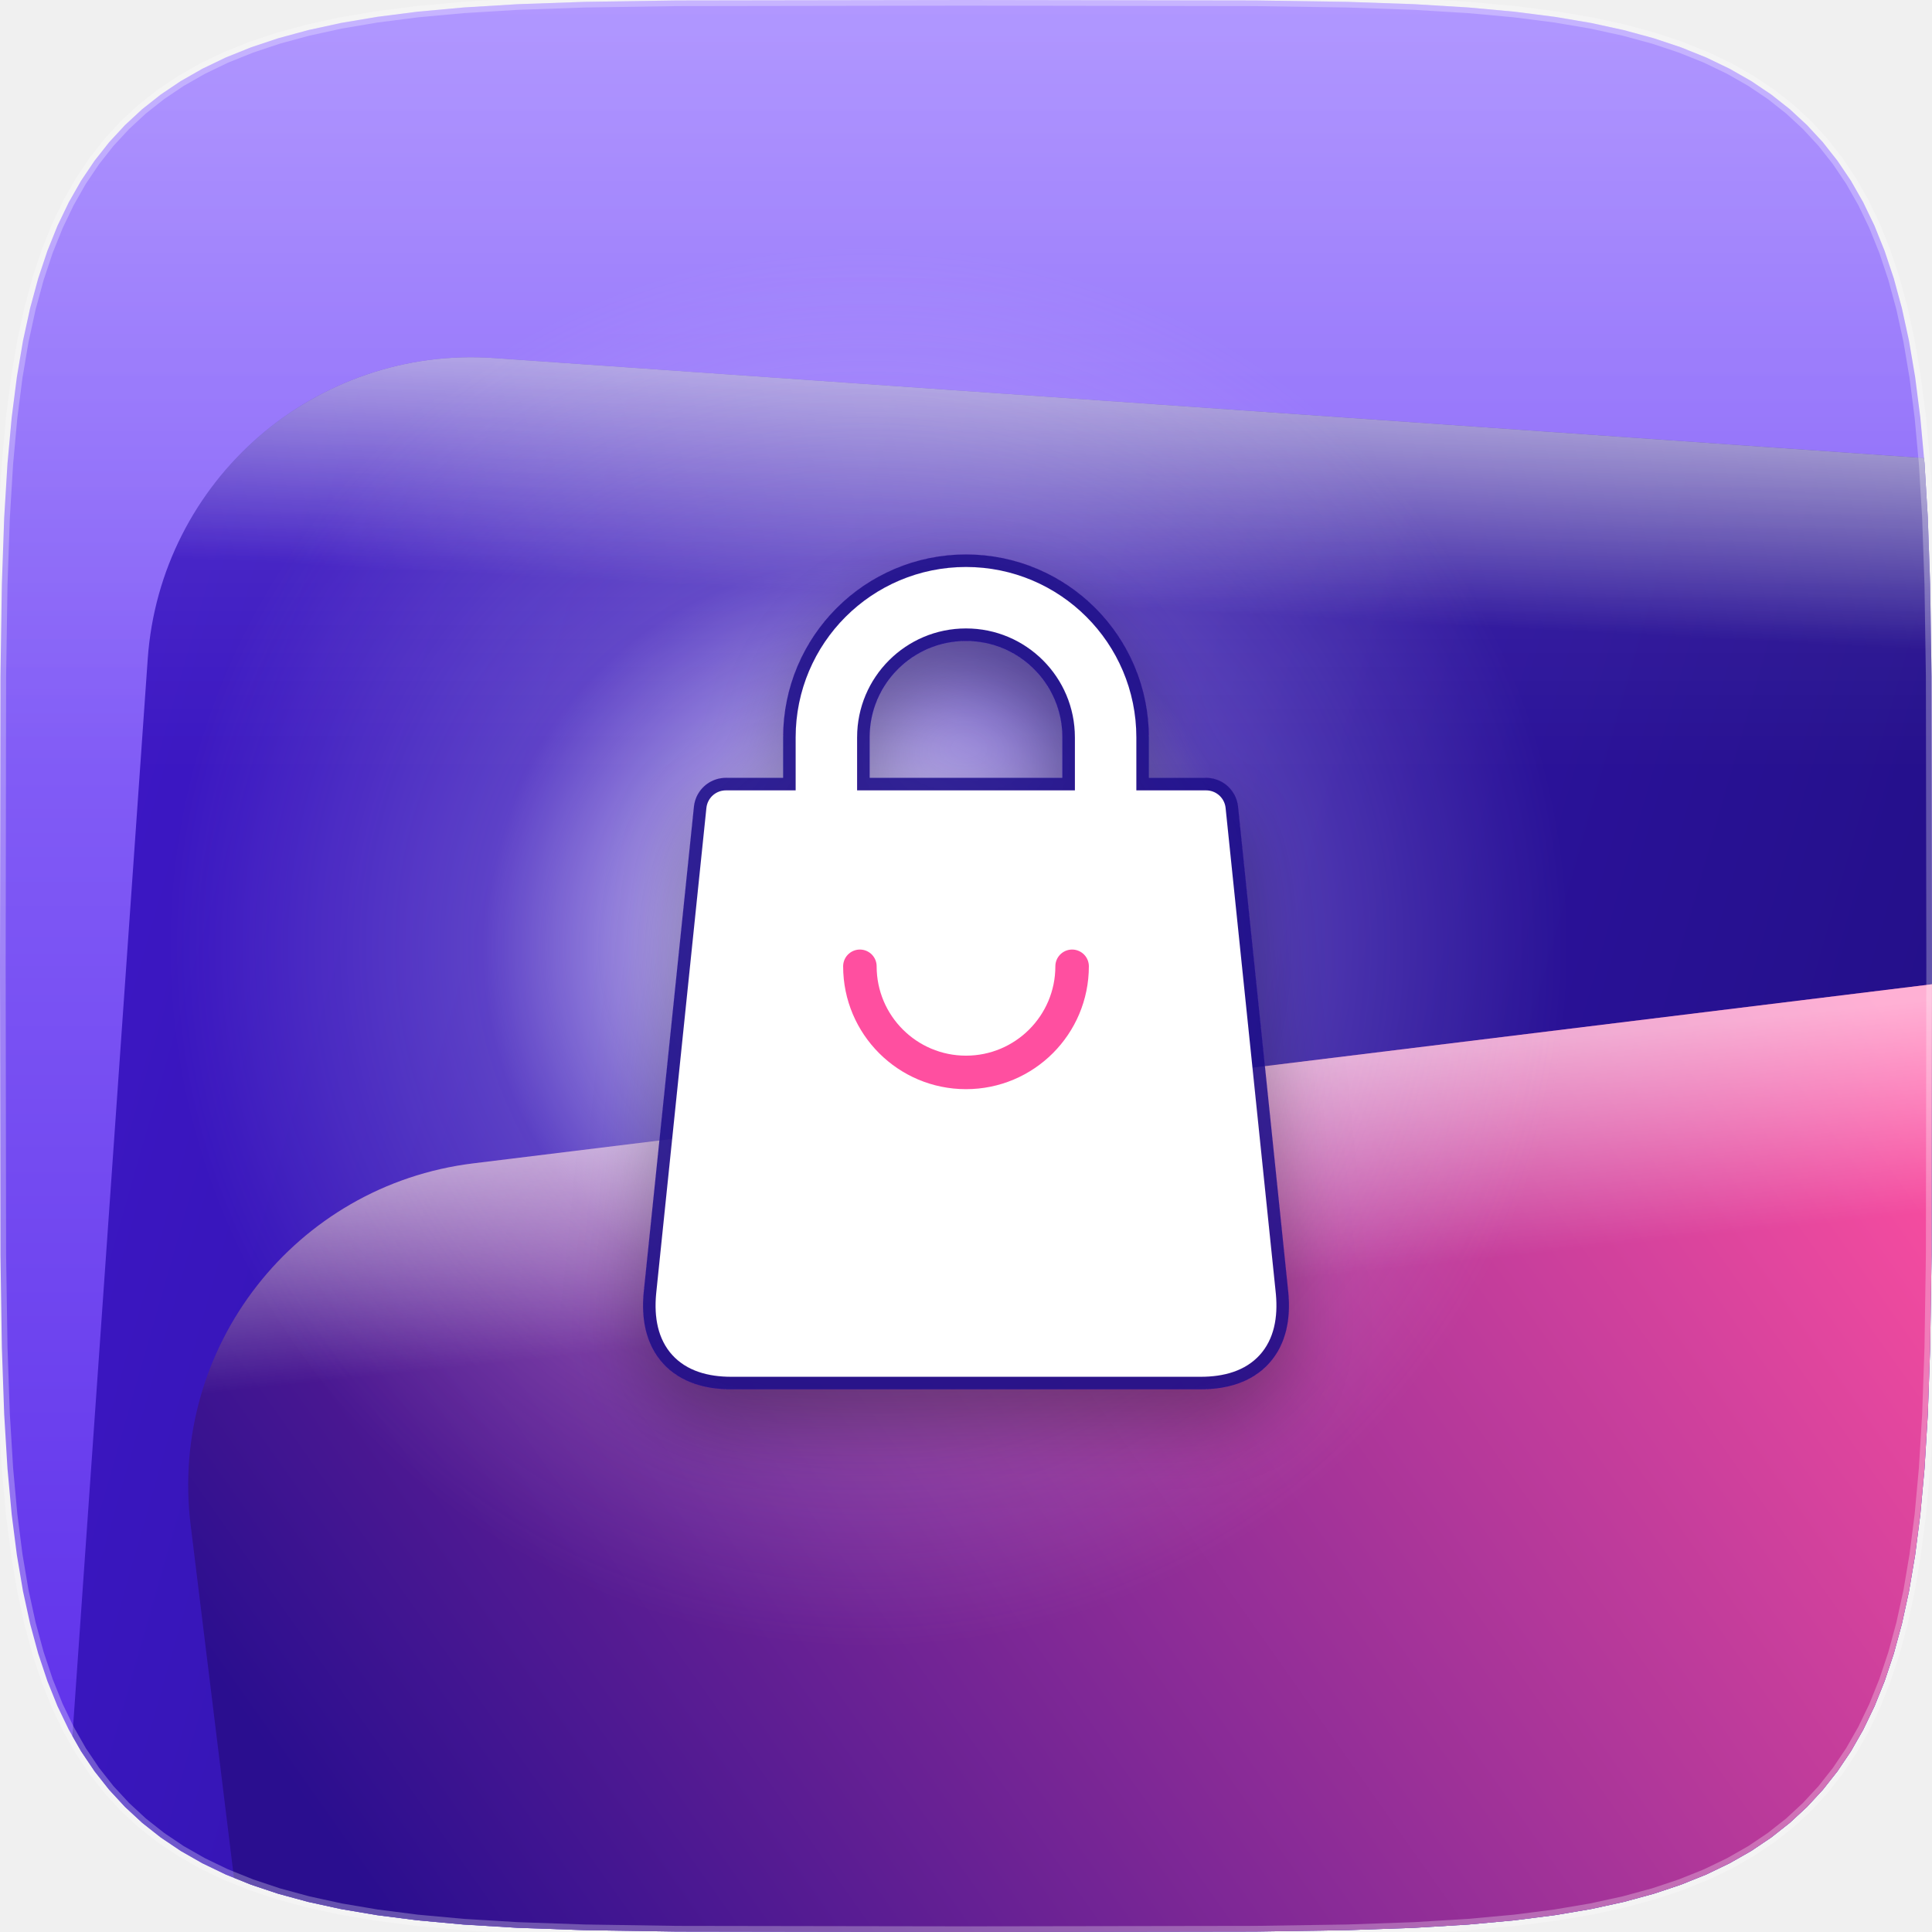
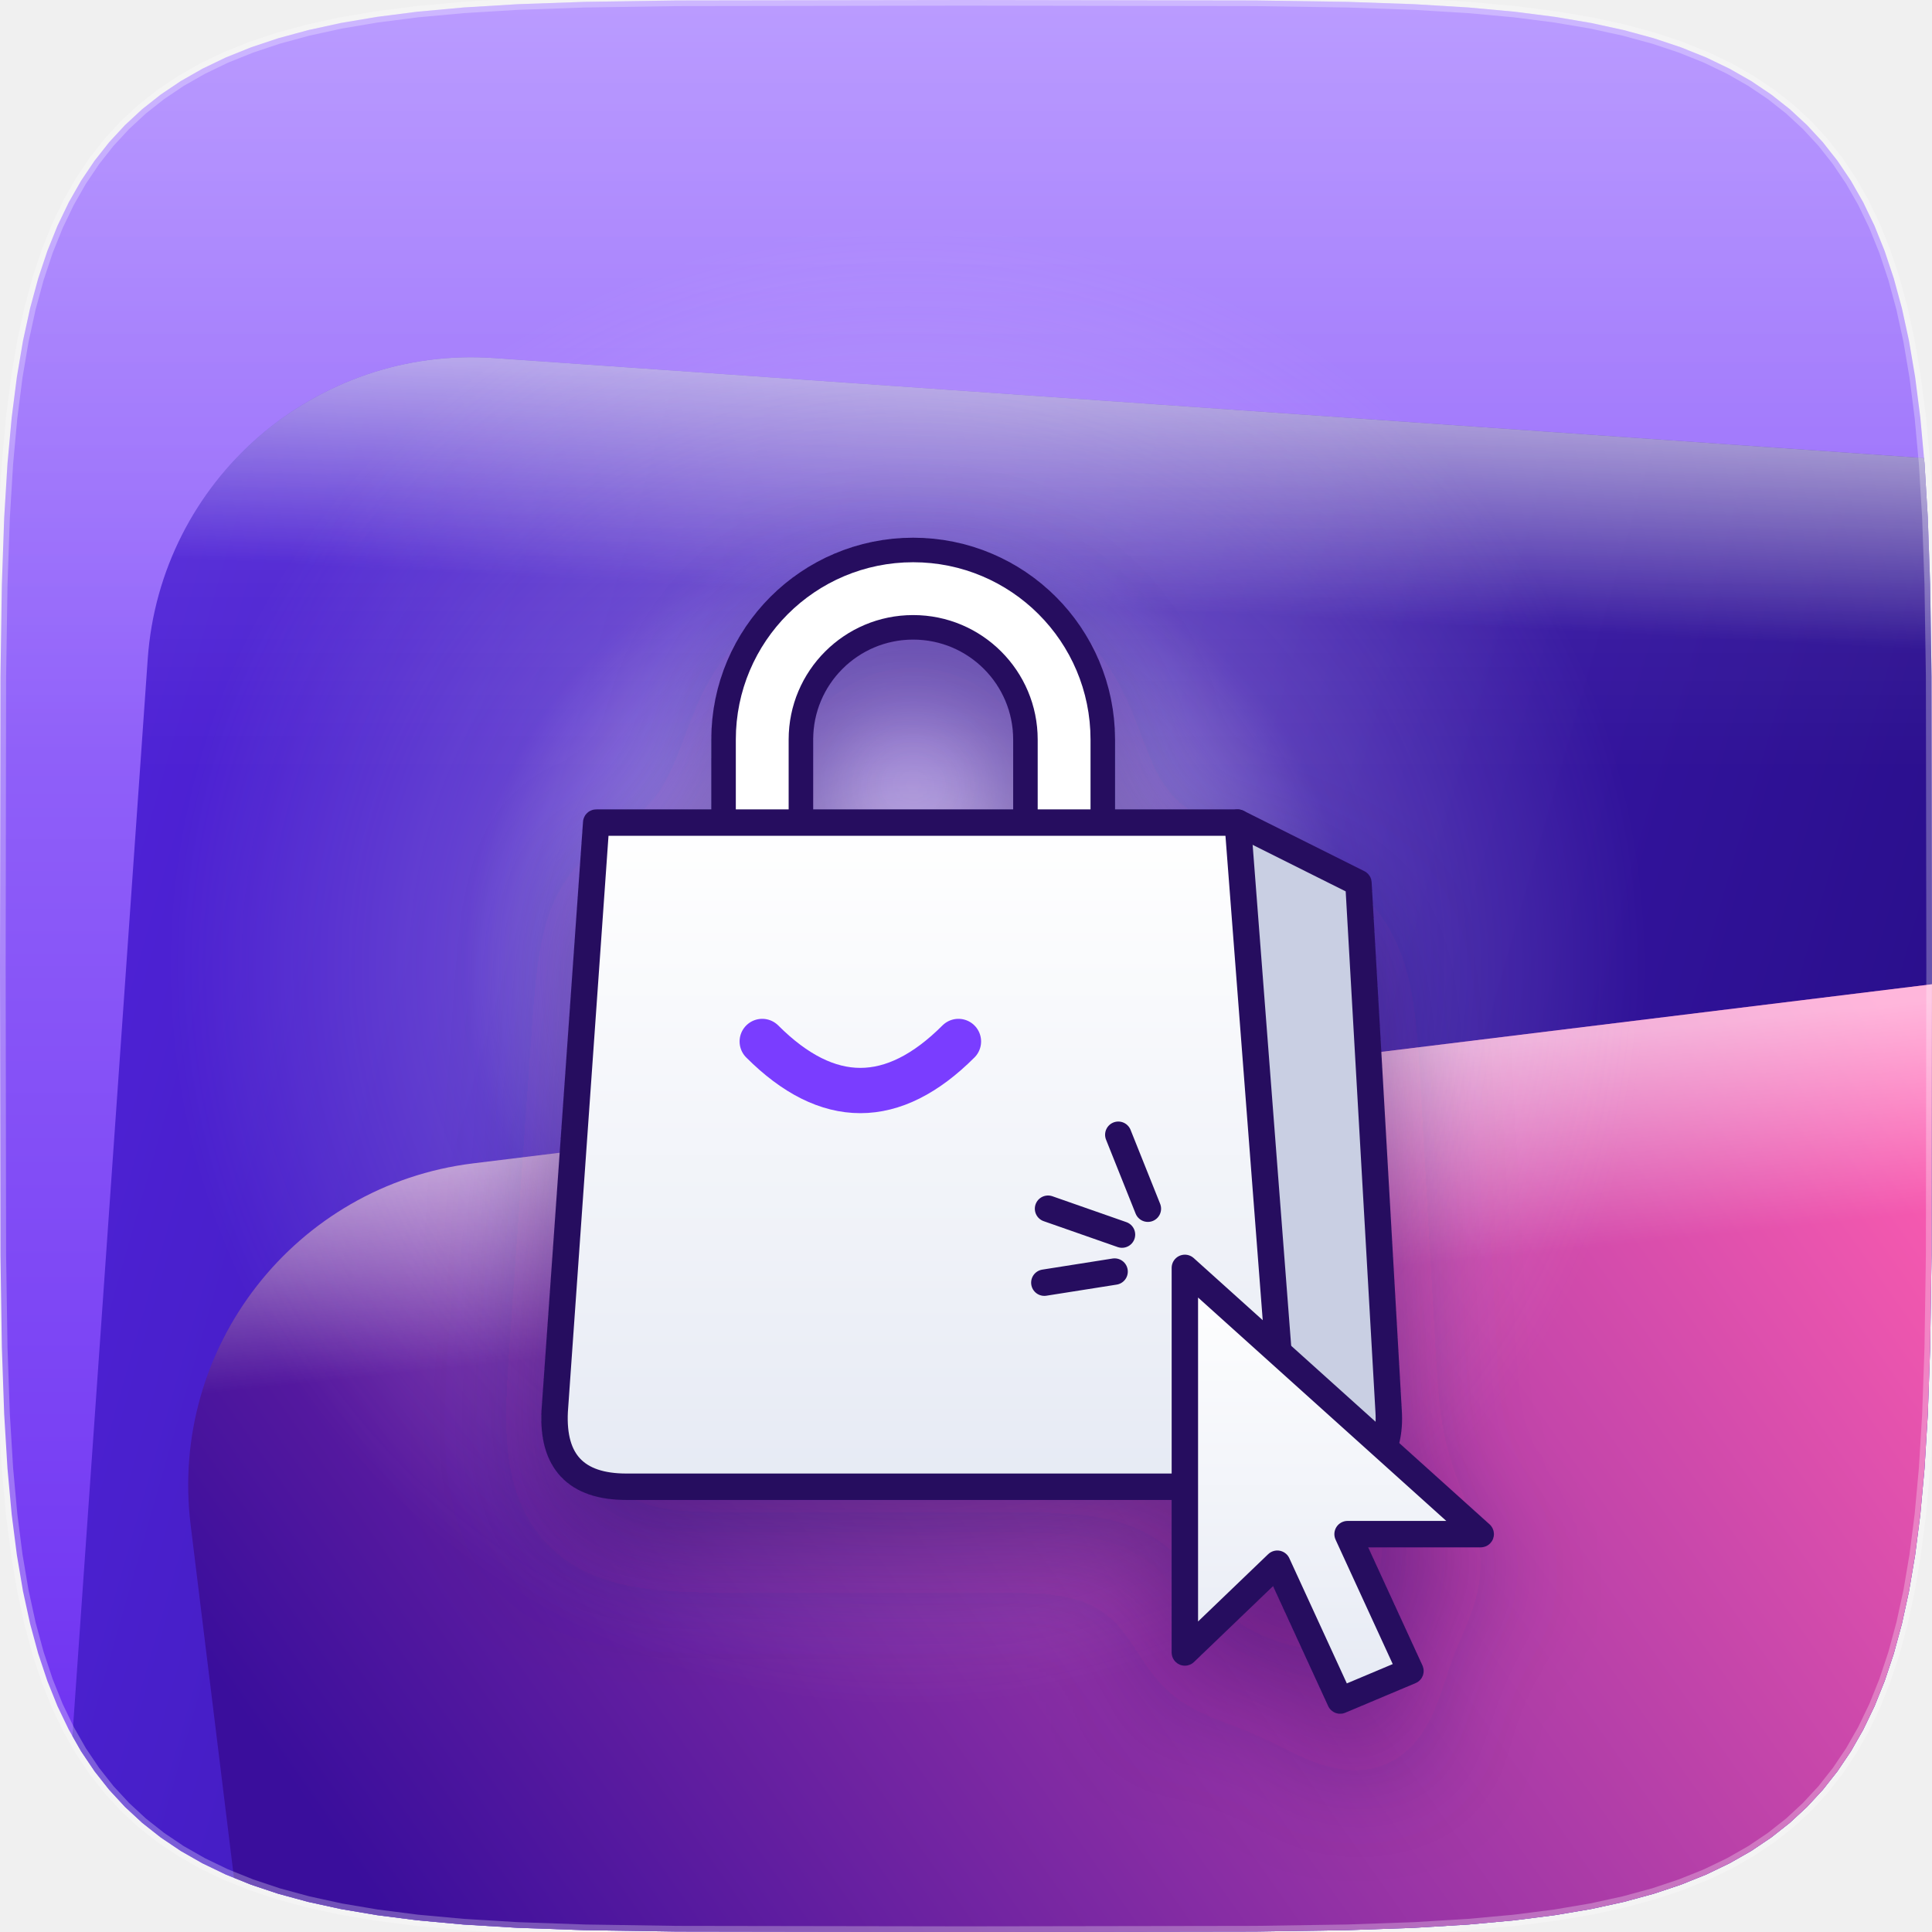
<svg xmlns="http://www.w3.org/2000/svg" viewBox="0 0 512 512" role="img" aria-label="condor ecommerce">
  <defs>
    <linearGradient id="p-ecommerce-baldosa" gradientUnits="userSpaceOnUse" x1="0" y1="0" x2="0" y2="512">
-       <stop offset="0" stop-color="#9B7BFF" />
-       <stop offset="1" stop-color="#5A2BE8" />
+       <stop offset="0" stop-color="#A780FF" />
+       <stop offset="1" stop-color="#6A2CF0" />
    </linearGradient>
    <linearGradient id="p-ecommerce-l1" gradientUnits="userSpaceOnUse" x1="40" y1="160" x2="512" y2="260">
-       <stop offset="0" stop-color="#3C17C4" />
-       <stop offset="1" stop-color="#24108A" />
+       <stop offset="0" stop-color="#4E22D6" />
+       <stop offset="1" stop-color="#2A0F8C" />
    </linearGradient>
    <linearGradient id="p-ecommerce-l2" gradientUnits="userSpaceOnUse" x1="500" y1="300" x2="90" y2="520">
-       <stop offset="0" stop-color="#FF4FA0" />
-       <stop offset="1" stop-color="#2A0E8F" />
+       <stop offset="0" stop-color="#FF5DB0" />
+       <stop offset="1" stop-color="#3A0E9C" />
    </linearGradient>
-     <radialGradient id="p-ecommerce-brillo" cx="0.45" cy="0.49" r="0.36">
-       <stop offset="0" stop-color="#fff" stop-opacity="1" />
-       <stop offset=".18" stop-color="#E4DCFF" stop-opacity=".85" />
-       <stop offset=".55" stop-color="#E4DCFF" stop-opacity=".22" />
-       <stop offset="1" stop-color="#E4DCFF" stop-opacity="0" />
+     <linearGradient id="p-ecommerce-blanco" x1="0" y1="0" x2="0" y2="1">
+       <stop offset="0" stop-color="#FFFFFF" />
+       <stop offset="1" stop-color="#E6EAF4" />
+     </linearGradient>
+     <radialGradient id="p-ecommerce-brillo" cx="0.47" cy="0.5" r="0.38">
+       <stop offset="0" stop-color="#fff" stop-opacity=".95" />
+       <stop offset=".2" stop-color="#F1E8FF" stop-opacity=".75" />
+       <stop offset=".6" stop-color="#F1E8FF" stop-opacity=".18" />
+       <stop offset="1" stop-color="#F1E8FF" stop-opacity="0" />
    </radialGradient>
    <linearGradient id="p-ecommerce-filo" x1="0" y1="0" x2="0" y2="1">
      <stop offset="0" stop-color="#fff" stop-opacity=".55" />
      <stop offset=".08" stop-color="#fff" stop-opacity="0" />
    </linearGradient>
    <linearGradient id="p-ecommerce-velo" x1="0" y1="0" x2="0" y2="1">
      <stop offset="0" stop-color="#fff" stop-opacity=".22" />
      <stop offset=".4" stop-color="#fff" stop-opacity="0" />
    </linearGradient>
    <clipPath id="p-ecommerce-clip">
      <path d="M512 256L511.88 332.66L511.51 357.1L510.89 374.81L510.02 389.15L508.9 401.37L507.53 412.09L505.91 421.67L504.02 430.33L501.87 438.24L499.45 445.49L496.76 452.18L493.78 458.37L490.52 464.09L486.95 469.39L483.07 474.31L478.86 478.86L474.31 483.07L469.39 486.95L464.09 490.52L458.37 493.78L452.18 496.76L445.49 499.45L438.24 501.87L430.33 504.02L421.67 505.91L412.09 507.53L401.37 508.9L389.15 510.02L374.81 510.89L357.1 511.51L332.66 511.88L256 512L179.34 511.88L154.9 511.51L137.19 510.89L122.85 510.02L110.63 508.9L99.91 507.53L90.33 505.91L81.67 504.02L73.76 501.87L66.51 499.45L59.82 496.76L53.63 493.78L47.91 490.52L42.61 486.95L37.69 483.07L33.14 478.86L28.93 474.31L25.05 469.39L21.48 464.09L18.22 458.37L15.24 452.18L12.55 445.49L10.13 438.24L7.98 430.33L6.09 421.67L4.47 412.09L3.1 401.37L1.98 389.15L1.11 374.81L0.49 357.1L0.12 332.66L0 256L0.12 179.34L0.49 154.9L1.11 137.19L1.98 122.85L3.1 110.63L4.47 99.91L6.09 90.33L7.98 81.67L10.13 73.76L12.55 66.51L15.24 59.82L18.22 53.63L21.48 47.91L25.05 42.61L28.93 37.69L33.14 33.14L37.69 28.93L42.61 25.05L47.91 21.48L53.63 18.22L59.82 15.24L66.51 12.55L73.76 10.13L81.67 7.98L90.33 6.09L99.91 4.47L110.63 3.1L122.85 1.98L137.19 1.11L154.9 0.49L179.34 0.12L256 0L332.66 0.12L357.1 0.49L374.81 1.11L389.15 1.98L401.37 3.1L412.09 4.47L421.67 6.09L430.33 7.98L438.24 10.13L445.49 12.55L452.18 15.24L458.37 18.22L464.09 21.48L469.39 25.05L474.31 28.93L478.86 33.14L483.07 37.69L486.95 42.61L490.52 47.91L493.78 53.63L496.76 59.82L499.45 66.51L501.87 73.76L504.02 81.67L505.91 90.33L507.53 99.91L508.9 110.63L510.02 122.85L510.89 137.19L511.51 154.9L511.88 179.34Z" />
    </clipPath>
    <filter id="p-ecommerce-sombra" x="-30%" y="-30%" width="160%" height="160%">
-       <feDropShadow dx="0" dy="12" stdDeviation="14" flood-color="#000" flood-opacity=".32" />
+       <feDropShadow dx="0" dy="14" stdDeviation="16" flood-color="#26105E" flood-opacity=".45" />
    </filter>
  </defs>
  <g clip-path="url(#p-ecommerce-clip)">
    <rect width="512" height="512" fill="url(#p-ecommerce-baldosa)" />
    <g class="lam lam1" transform="rotate(4 256 256)">
      <rect x="34" y="104" width="620" height="700" rx="86" fill="url(#p-ecommerce-l1)" />
      <rect x="34" y="104" width="620" height="700" rx="86" fill="url(#p-ecommerce-filo)" />
    </g>
    <g class="lam lam2" transform="rotate(-7 256 256)">
      <rect x="34" y="292" width="620" height="700" rx="86" fill="url(#p-ecommerce-l2)" />
      <rect x="34" y="292" width="620" height="700" rx="86" fill="url(#p-ecommerce-filo)" />
    </g>
    <rect class="brillo" width="512" height="512" fill="url(#p-ecommerce-brillo)" />
    <rect width="512" height="512" fill="url(#p-ecommerce-velo)" />
  </g>
  <path d="M512 256L511.88 332.66L511.51 357.1L510.89 374.81L510.02 389.15L508.9 401.37L507.53 412.09L505.91 421.67L504.02 430.33L501.87 438.24L499.45 445.49L496.76 452.18L493.78 458.37L490.52 464.09L486.95 469.39L483.07 474.31L478.86 478.86L474.31 483.07L469.39 486.95L464.09 490.52L458.37 493.78L452.18 496.76L445.49 499.45L438.24 501.87L430.33 504.02L421.67 505.91L412.09 507.53L401.37 508.9L389.15 510.02L374.81 510.89L357.1 511.51L332.66 511.88L256 512L179.34 511.88L154.9 511.51L137.19 510.89L122.85 510.02L110.63 508.9L99.91 507.53L90.33 505.91L81.67 504.02L73.76 501.87L66.51 499.45L59.82 496.76L53.63 493.78L47.91 490.52L42.61 486.95L37.69 483.07L33.14 478.86L28.93 474.31L25.05 469.39L21.48 464.09L18.22 458.37L15.24 452.18L12.55 445.49L10.13 438.24L7.98 430.33L6.09 421.67L4.47 412.09L3.1 401.37L1.98 389.15L1.11 374.81L0.49 357.1L0.12 332.66L0 256L0.12 179.34L0.49 154.9L1.11 137.19L1.98 122.85L3.1 110.63L4.47 99.91L6.09 90.33L7.98 81.67L10.13 73.76L12.55 66.51L15.24 59.82L18.22 53.63L21.48 47.91L25.05 42.61L28.93 37.69L33.14 33.14L37.69 28.93L42.61 25.05L47.91 21.48L53.63 18.22L59.82 15.24L66.51 12.55L73.76 10.13L81.67 7.98L90.33 6.09L99.91 4.47L110.63 3.1L122.85 1.98L137.19 1.11L154.9 0.49L179.34 0.12L256 0L332.66 0.12L357.1 0.49L374.81 1.11L389.15 1.98L401.37 3.1L412.09 4.47L421.67 6.09L430.33 7.98L438.24 10.13L445.49 12.55L452.18 15.24L458.37 18.22L464.09 21.48L469.39 25.05L474.31 28.93L478.86 33.14L483.07 37.69L486.95 42.61L490.52 47.91L493.78 53.63L496.76 59.82L499.45 66.51L501.87 73.76L504.02 81.67L505.91 90.33L507.53 99.91L508.9 110.63L510.02 122.85L510.89 137.19L511.51 154.9L511.88 179.34Z" fill="none" stroke="#fff" stroke-opacity=".28" stroke-width="3" />
-   <g class="picto" filter="url(#p-ecommerce-sombra)" transform="translate(256 262) scale(0.74) translate(-256 -278)">
-     <g opacity=".85">
-       <path d="M206 222V188a50 50 0 0 1 100 0v34" fill="none" stroke="#24108A" stroke-width="31" stroke-linecap="round" stroke-linejoin="round" />
-       <path d="M170 214H342L360 388Q362 410 340 410H172Q150 410 152 388Z" fill="#24108A" stroke="#24108A" stroke-width="23" stroke-linejoin="round" />
+   <g class="escena" filter="url(#p-ecommerce-sombra)">
+     <g transform="translate(2 -24)">
+       <path d="M200 248V220a40 40 0 0 1 80 0V248" fill="none" stroke="#26105E" stroke-width="27" stroke-linecap="round" />
+       <path d="M200 248V220a40 40 0 0 1 80 0V248" fill="none" stroke="#fff" stroke-width="14" stroke-linecap="round" />
+       <path d="M326 242L358 258L366 398Q367 414 352 418L320 418Z" fill="#C9CFE3" stroke="#26105E" stroke-width="7" stroke-linejoin="round" />
+       <path d="M156 242H326L338 398Q339 418 319 418H164Q144 418 145 398Z" fill="url(#p-ecommerce-blanco)" stroke="#26105E" stroke-width="7" stroke-linejoin="round" />
+       <path d="M200 300Q226 326 252 300" fill="none" stroke="#7A3CFF" stroke-width="12" stroke-linecap="round" />
+       <g transform="translate(312 360) scale(0.98)">
+         <g stroke="#26105E" stroke-width="7.143" stroke-linecap="round">
+           <path d="M-10 -16L-18 -36" />
+           <path d="M-17 -9L-37 -16" />
+           <path d="M-19 1L-38 4" />
+         </g>
+         <path d="M0 0L0 104L25 80L42 117L61 109L44 72L80 72Z" fill="url(#p-ecommerce-blanco)" stroke="#26105E" stroke-width="7.143" stroke-linejoin="round" />
+       </g>
    </g>
-     <path d="M206 222V188a50 50 0 0 1 100 0v34" fill="none" stroke="#fff" stroke-width="22" stroke-linecap="round" stroke-linejoin="round" />
-     <path d="M170 214H342L360 388Q362 410 340 410H172Q150 410 152 388Z" fill="#fff" stroke="#fff" stroke-width="14" stroke-linejoin="round" />
-     <path d="M218 270a38 38 0 0 0 76 0" fill="none" stroke="#FF4FA0" stroke-width="12" stroke-linecap="round" />
  </g>
</svg>
